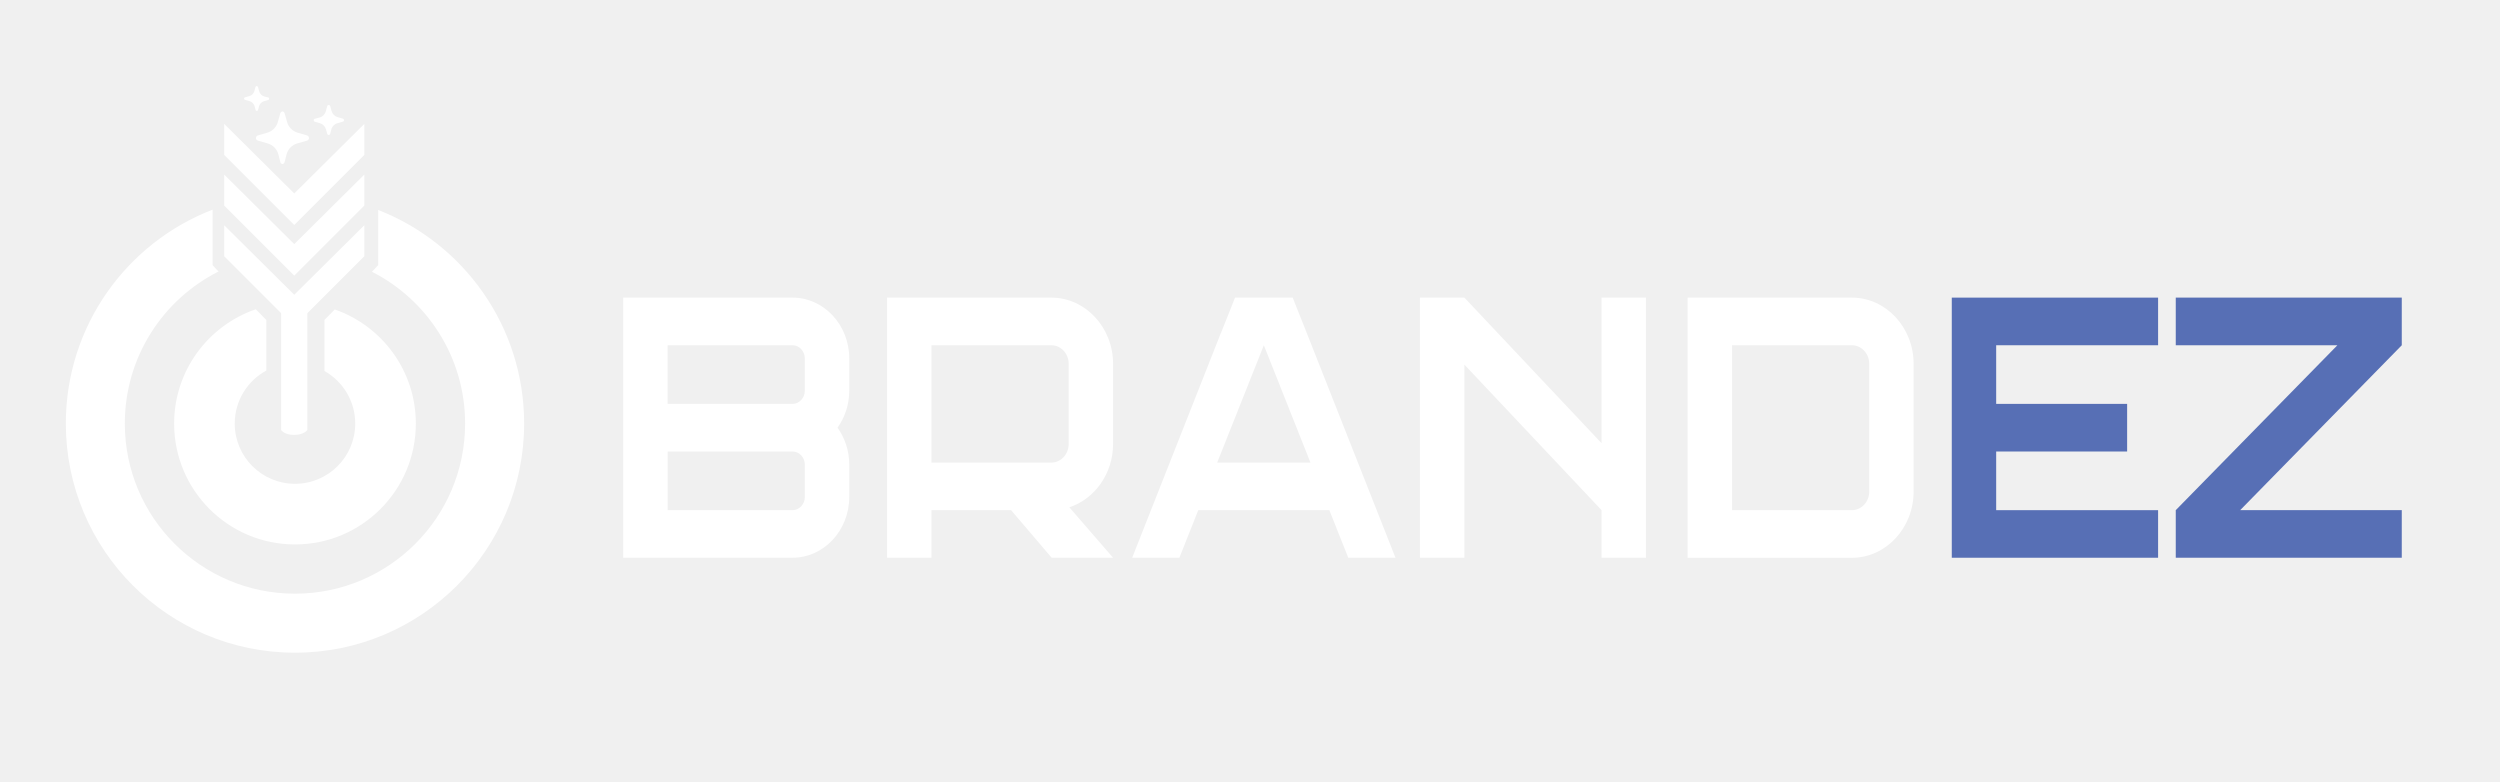
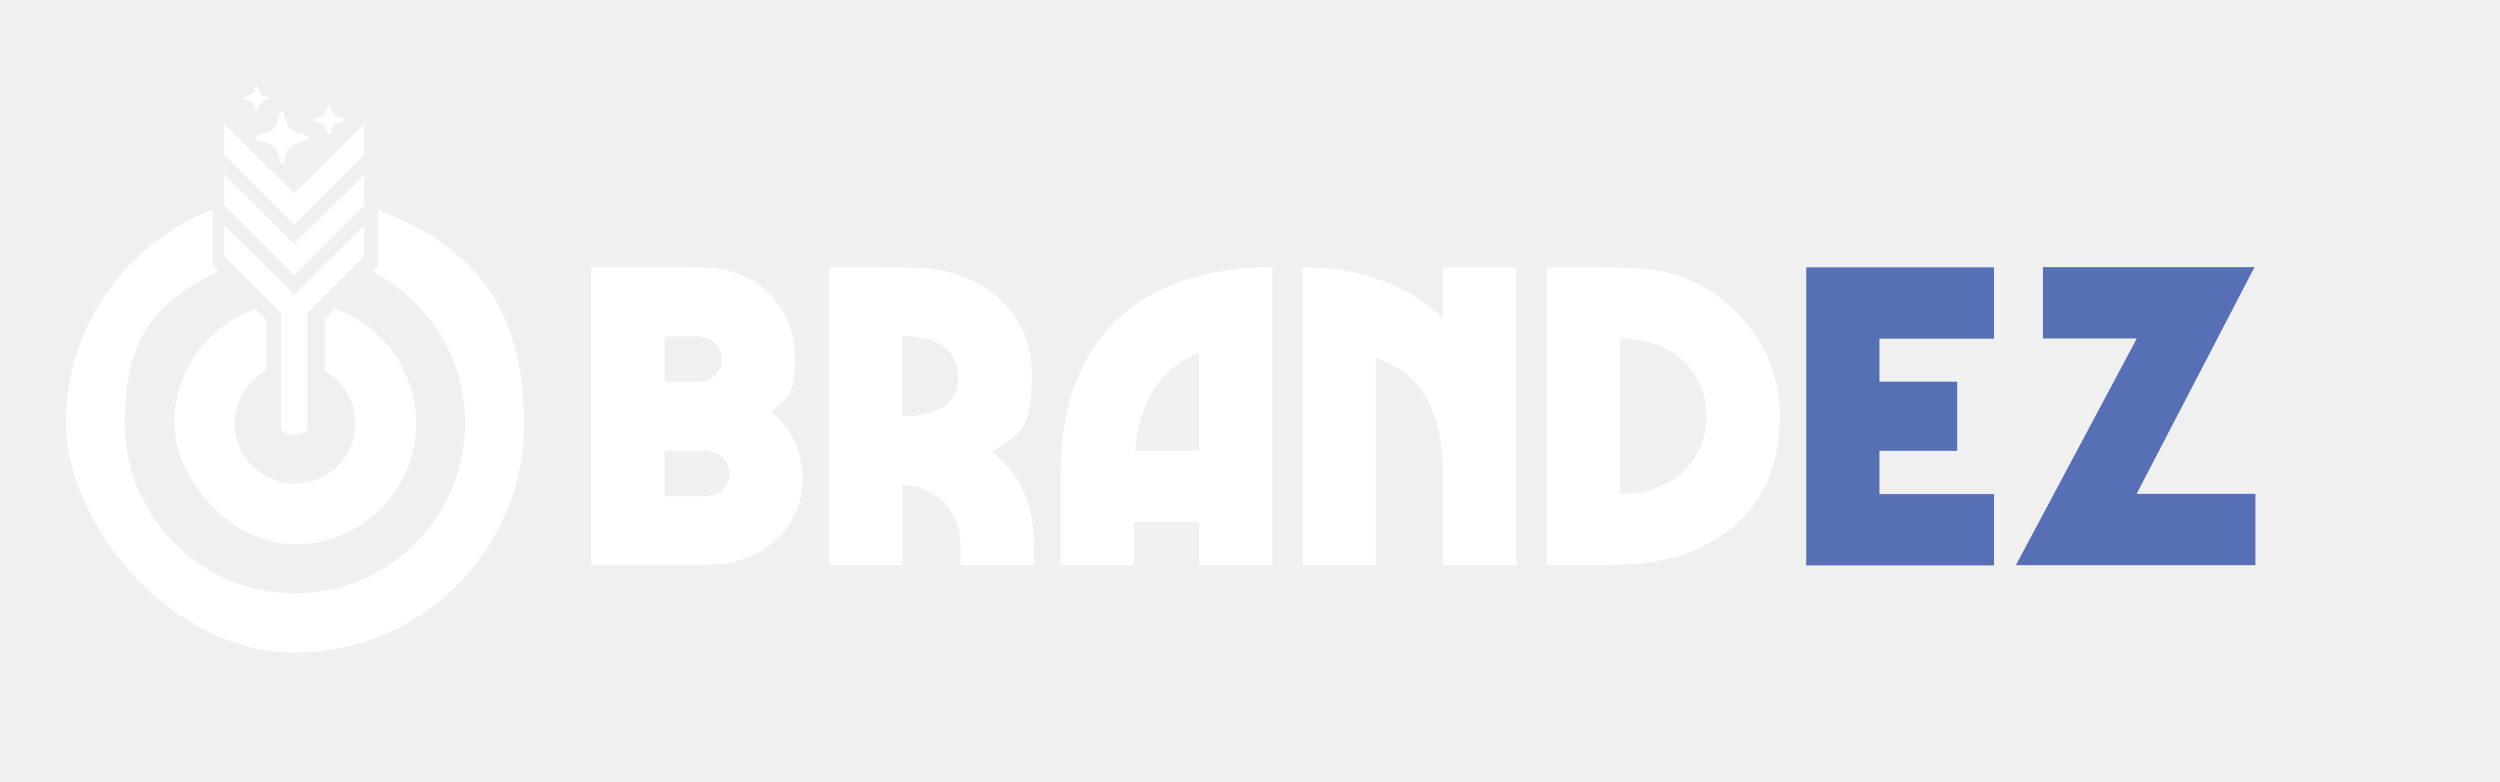
- <svg xmlns="http://www.w3.org/2000/svg" id="Layer_1" data-name="Layer 1" width="14.61in" height="4.57in" viewBox="0 0 1051.91 328.86">
+ <svg xmlns="http://www.w3.org/2000/svg" id="Layer_1" version="1.1" viewBox="0 0 1051.9 328.9">
  <defs>
    <style>
-       .cls-1 {
+       .st0 {
        fill: #576fb5;
      }

-       .cls-2 {
+       .st1 {
        fill: #fff;
      }
    </style>
  </defs>
  <g>
-     <path class="cls-2" d="M333.51,125.14c13.1,0,23.82,11.48,23.82,25.52v13.69c0,5.82-1.84,11.2-4.93,15.51,3.08,4.3,4.93,9.68,4.93,15.51v13.69c0,14.04-10.71,25.52-23.82,25.52h-71.28v-109.45h71.28ZM338.63,164.36v-13.69c0-2.98-2.34-5.49-5.12-5.49h-52.6v24.67h52.6c2.78,0,5.13-2.5,5.12-5.49ZM333.52,214.57c2.78,0,5.12-2.52,5.12-5.5v-13.68c0-3-2.34-5.5-5.12-5.5h-52.6v24.68h52.6Z" />
-     <path class="cls-2" d="M442.39,125.14c14.27,0,25.95,12.52,25.95,27.82v33.8c0,12.48-7.78,23.11-18.4,26.6l18.4,21.23h-25.84l-17.07-20.02h-33.51v20.02h-18.68v-109.45h69.15ZM449.66,186.75v-33.78c0-4.29-3.28-7.79-7.27-7.79h-50.46v49.37h50.46c3.99,0,7.26-3.52,7.27-7.79Z" />
-     <path class="cls-2" d="M567.3,234.59l-7.96-20.02h-55.15l-7.95,20.02h-19.86l37.34-94.61h.04s5.9-14.84,5.9-14.84h24.26l7.96,20.02h-.01l35.3,89.43h-19.86ZM531.78,145.18l-19.63,49.37h39.24l-19.61-49.37Z" />
-     <path class="cls-2" d="M616.16,125.14l57.72,61.25v-61.25h18.68v109.45h-18.68v-20.02l-57.72-61.24v81.26h-18.69v-109.45h18.69Z" />
-     <path class="cls-2" d="M710.08,125.14h69.15c14.27,0,25.95,12.52,25.95,27.83v53.82c0,15.29-11.68,27.82-25.95,27.82h-69.15v-109.46ZM786.5,206.79v-53.82c0-4.29-3.27-7.79-7.27-7.79h-50.45v69.39h50.45c3.99,0,7.26-3.5,7.27-7.78Z" />
-     <path class="cls-1" d="M908.05,125.14v20.04h-68.13v24.67h55.1v20.04h-55.1v24.68h68.13v20.02h-86.81v-109.45h86.81Z" />
-     <path class="cls-1" d="M915.48,145.18v-20.04h95.1v20.04l-68,69.39h68v20.02h-95.1v-20.02l68.01-69.39h-68.01Z" />
+     <path class="st1" d="M140.9,130.1l-4.4,4.4v21.5c7.7,4.3,13,12.6,13,22.1,0,14-11.4,25.4-25.4,25.4s-25.4-11.4-25.4-25.4c0-9.6,5.4-18,13.3-22.3v-21.3s-4.4-4.5-4.4-4.5c-20,6.9-34.3,25.8-34.3,48.1s22.8,50.9,50.9,50.9,50.9-22.8,50.9-50.9c0-22.2-14.2-41.1-34.1-48Z" />
+     <path class="st1" d="M159.1,88.3v5h0v18.2l-1.7,1.8-.9.9c23.3,11.8,39.2,36,39.2,63.9,0,39.5-32.1,71.6-71.6,71.6s-71.6-32.1-71.6-71.6,16-52.2,39.4-64l-.8-.8-1.7-1.8v-12.7s0-7.7,0-7.7v-2.9c-36.1,13.9-61.7,49-61.7,90s43.2,96.4,96.4,96.4,96.4-43.2,96.4-96.4-25.5-75.9-61.4-89.9Z" />
+     <path class="st1" d="M103.1,41.9l1.9.5c1.1.3,1.9,1.1,2.1,2.2l.4,1.5c.1.5.9.5,1,0l.4-1.6c.3-1,1.1-1.8,2.1-2.1l1.8-.5c.5-.2.5-.9,0-1l-1.6-.4c-1.1-.3-1.9-1.1-2.2-2.1l-.5-1.9c-.1-.5-.9-.5-1,0l-.5,1.7c-.3,1-1.1,1.8-2.1,2.1l-1.9.5c-.5.2-.5.9,0,1Z" />
+     <path class="st1" d="M108.5,59.1l4.1,1.2c2.2.6,4,2.4,4.5,4.7l.8,3.2c.1.5.5.7.8.8h0s0,0,0,0c0,0,0,0,0,0h0c.4-.1.7-.4.8-.8l.8-3.2c.6-2.2,2.3-4,4.5-4.7l4.1-1.2c1.1-.3,1.1-1.9,0-2.2l-3.9-1.1c-2.2-.6-3.9-2.3-4.5-4.5l-1-3.6c-.1-.5-.5-.7-.9-.8h0s0,0,0,0c0,0,0,0,0,0h0c-.4,0-.7.4-.9.8l-1,3.6c-.6,2.2-2.3,3.9-4.5,4.5l-3.9,1.1c-1.1.3-1.1,1.9,0,2.2Z" />
+     <path class="st1" d="M132.5,51.1l2.2.6c1.2.4,2.2,1.3,2.5,2.6l.5,1.9c.2.6,1.1.6,1.3,0l.5-1.8c.3-1.3,1.3-2.3,2.6-2.7l2.3-.7c.6-.2.6-1.1,0-1.2l-2.2-.6c-1.2-.4-2.2-1.3-2.5-2.6l-.6-2.1c-.2-.6-1.1-.6-1.3,0l-.6,2.2c-.4,1.3-1.4,2.3-2.6,2.6l-1.9.5c-.6.2-.7,1.1,0,1.3Z" />
+     <g>
+       <polygon class="st1" points="123.8 137.2 94.3 107.7 94.3 94.7 123.8 123.9 153.3 94.7 153.3 107.7 123.8 137.2" />
+       <polygon class="st1" points="123.8 115.9 94.3 86.4 94.3 73.4 123.8 102.6 153.3 73.4 153.3 86.4 123.8 115.9" />
+       <polygon class="st1" points="123.8 94.6 94.3 65.1 94.3 52.1 123.8 81.3 153.3 52.1 153.3 65.1 123.8 94.6" />
+     </g>
+     <path class="st1" d="M118.3,128v52.8s1.3,2.1,5.4,2.1,5.6-2.1,5.6-2.1v-52.8h-11Z" />
  </g>
-   <g>
-     <path class="cls-2" d="M140.87,130.11l-4.36,4.43v21.47c7.73,4.34,12.96,12.62,12.96,22.12,0,14-11.35,25.35-25.35,25.35s-25.35-11.35-25.35-25.35c0-9.64,5.38-18.02,13.3-22.31v-21.27s-4.45-4.51-4.45-4.51c-19.98,6.86-34.35,25.79-34.35,48.1,0,28.08,22.77,50.85,50.85,50.85s50.85-22.77,50.85-50.85c0-22.21-14.24-41.08-34.09-48.01Z" />
-     <path class="cls-2" d="M159.12,88.26v5.04h0v18.17l-1.7,1.84-.93.94c23.27,11.82,39.21,35.98,39.21,63.87,0,39.54-32.05,71.59-71.59,71.59s-71.59-32.05-71.59-71.59c0-27.98,16.05-52.2,39.44-63.98l-.81-.83-1.7-1.84v-12.71s0-7.74,0-7.74v-2.89c-36.12,13.93-61.75,48.96-61.75,89.99,0,53.25,43.17,96.42,96.42,96.42s96.42-43.17,96.42-96.42c0-40.9-25.47-75.85-61.41-89.86Z" />
-     <path class="cls-2" d="M103.1,41.93l1.92.55c1.05.3,1.86,1.14,2.13,2.19l.38,1.51c.14.53.89.54,1.04.01l.43-1.57c.28-1.02,1.07-1.83,2.09-2.13l1.79-.53c.52-.15.51-.9-.02-1.04l-1.61-.41c-1.06-.27-1.89-1.09-2.19-2.14l-.52-1.85c-.15-.52-.89-.52-1.04,0l-.47,1.7c-.28,1.02-1.08,1.83-2.1,2.12l-1.85.54c-.52.15-.52.88,0,1.03Z" />
-     <path class="cls-2" d="M108.52,59.08l4.09,1.17c2.23.64,3.96,2.41,4.53,4.66l.81,3.2c.12.47.46.74.84.83v.02s.04,0,.06-.01c.02,0,.04,0,.06.01v-.02c.38-.09.72-.36.84-.83l.81-3.2c.57-2.25,2.3-4.02,4.53-4.66l4.09-1.17c1.1-.31,1.11-1.88,0-2.19l-3.93-1.14c-2.17-.63-3.85-2.34-4.46-4.51l-1.01-3.62c-.13-.47-.48-.73-.87-.81v-.02s-.04,0-.06,0c-.02,0-.04,0-.06,0v.02c-.39.08-.74.34-.87.81l-1.01,3.62c-.61,2.17-2.29,3.88-4.46,4.51l-3.93,1.14c-1.1.32-1.1,1.88,0,2.19Z" />
-     <path class="cls-2" d="M132.46,51.12l2.17.64c1.23.36,2.19,1.33,2.53,2.57l.52,1.9c.18.64,1.09.63,1.26-.01l.46-1.82c.32-1.28,1.31-2.29,2.57-2.65l2.32-.66c.63-.18.63-1.07,0-1.25l-2.24-.65c-1.23-.36-2.19-1.33-2.54-2.57l-.57-2.06c-.18-.63-1.07-.63-1.25,0l-.63,2.24c-.36,1.27-1.37,2.25-2.64,2.58l-1.94.5c-.64.16-.65,1.07-.02,1.25Z" />
-     <g>
-       <polygon class="cls-2" points="123.81 137.21 94.33 107.73 94.33 94.69 123.81 123.94 153.29 94.69 153.29 107.73 123.81 137.21" />
-       <polygon class="cls-2" points="123.81 115.89 94.33 86.41 94.33 73.37 123.81 102.62 153.29 73.37 153.29 86.41 123.81 115.89" />
-       <polygon class="cls-2" points="123.81 94.57 94.33 65.09 94.33 52.05 123.81 81.31 153.29 52.05 153.29 65.09 123.81 94.57" />
-     </g>
-     <path class="cls-2" d="M118.29,127.99v52.84s1.26,2.08,5.44,2.08,5.59-2.08,5.59-2.08v-52.84h-11.03Z" />
-   </g>
+   <path class="st1" d="M248.8,112.4h34.7c6.5,0,12.4,0,17.4.5,22.5,2.5,33.6,20.7,33.6,37.2s-2.7,17.3-10.2,23.1c8,5.6,13.4,16.5,13.4,28.2,0,19.4-15.3,36.3-40.7,36.3h-48.3v-125.4ZM294.1,160.6c4.5,0,9.6-3.5,9.6-9.4s-5.1-9.6-9.6-9.6h-14.4v19.1h14.4ZM297.1,208.7c4.7,0,9.8-3.1,9.8-9.4s-5.1-9.6-9.8-9.6h-17.4v19.1h17.4Z" />
+   <path class="st1" d="M435.1,229.6v8.2h-30.9v-8.2c0-14-10-25.4-24.5-25.4v33.6h-30.9v-125.4h20c14.9,0,18.9.4,22.7.7,24.7,2.7,42.7,20.2,42.7,44.7s-6.2,25.3-16.9,32.3c11.4,8.4,17.8,21.6,17.8,39.4ZM379.6,175.1c12.7,0,23.6-3.6,23.6-16.4s-10.9-17.3-23.6-17.3v33.6Z" />
+   <path class="st1" d="M535.4,112.4v125.4h-30.9v-18.2h-27.3v18.2h-30.9v-38.9c0-59.8,37.2-86.5,89-86.5ZM504.5,189.6v-41.1c-16.7,6.5-25.1,20.9-26.9,41.1h26.9Z" />
+   <path class="st1" d="M638,112.4v125.4h-30.9v-38.9c0-25.1-8.9-42-28.2-48.3v87.2h-30.9v-125.4c25.1,0,44.9,8,59.1,21.6v-21.6h30.9Z" />
+   <path class="st1" d="M650.7,112.4h21.8c11.8,0,20.2.5,25.3,1.5,25.6,4.4,51.1,28,51.1,61.4s-18.7,50.5-41.6,58.3c-8,2.7-18,4.2-34.7,4.2h-21.8v-125.4ZM718,175.1c0-17.3-12.7-32.7-36.3-32.7v65.4c23.6,0,36.3-15.4,36.3-32.7Z" />
+   <path class="st0" d="M790.8,142.4v18.2h32.7v29.1h-32.7v18.2h48.2v30h-79v-125.4h79v30h-48.2Z" />
+   <path class="st0" d="M899,142.4h-39.4v-30h89l-49.6,95.4h50v30h-100.8l50.9-95.4Z" />
</svg>
